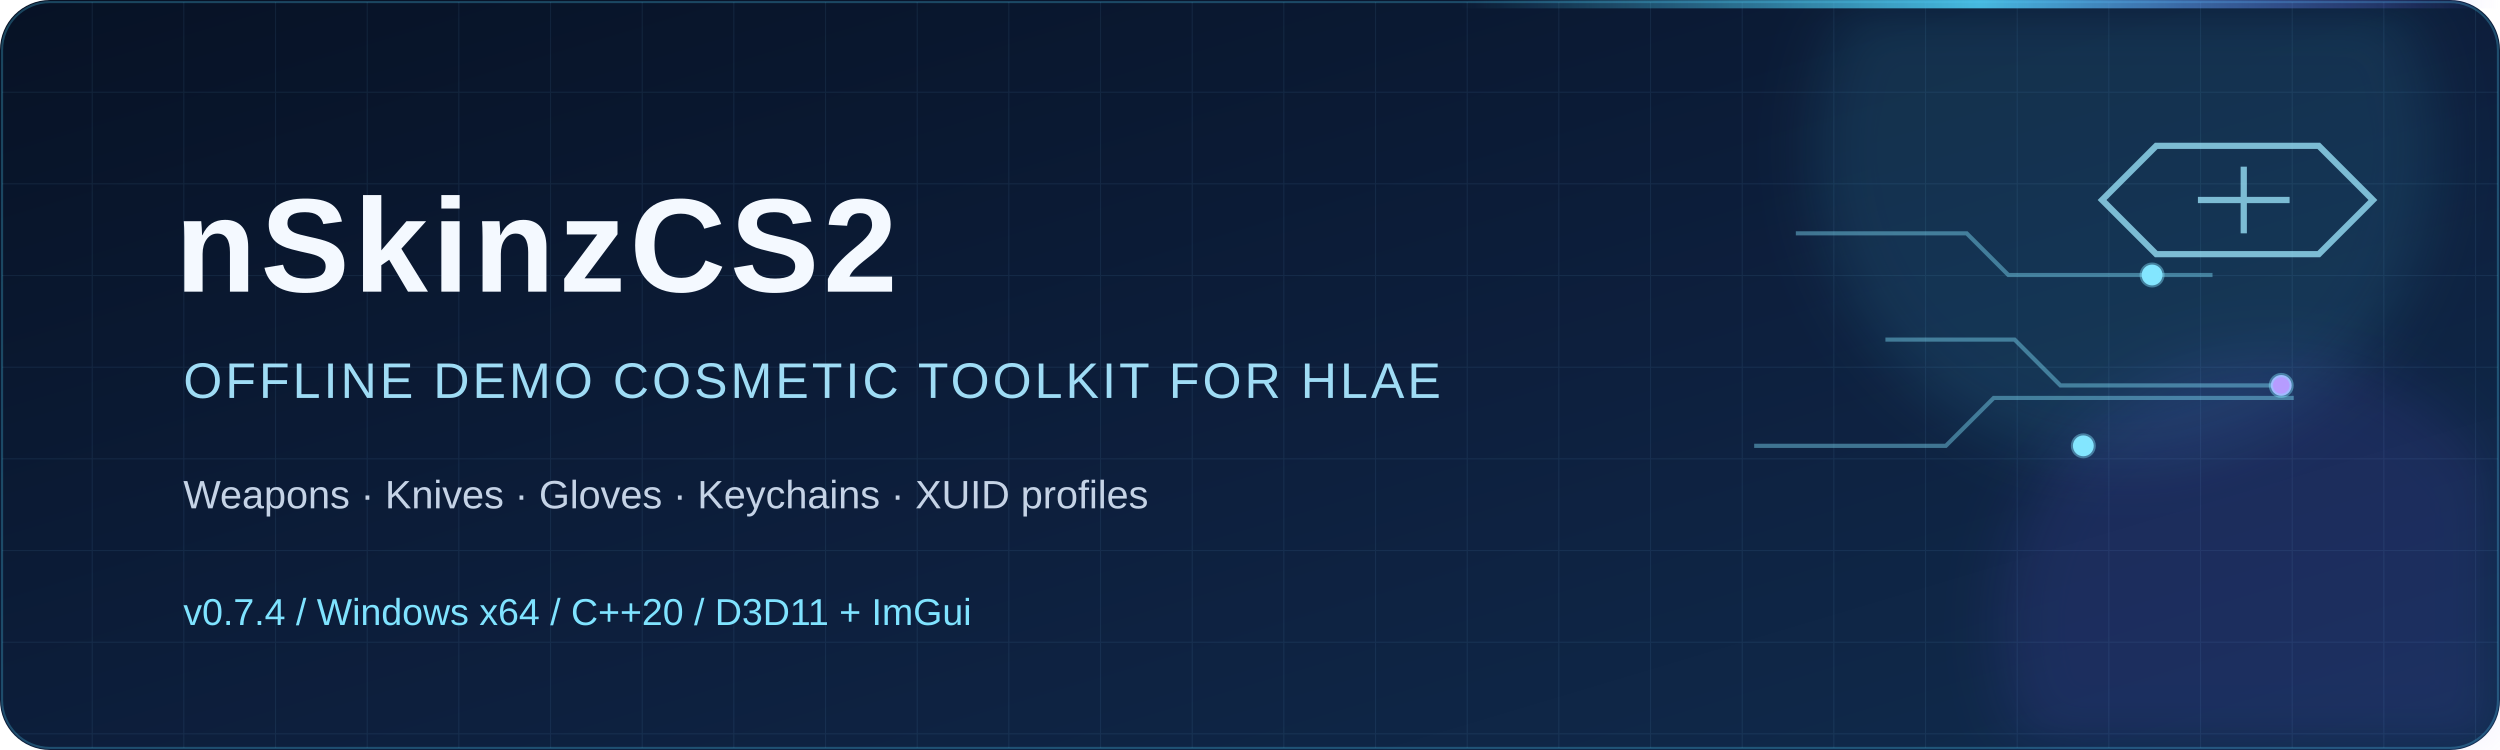
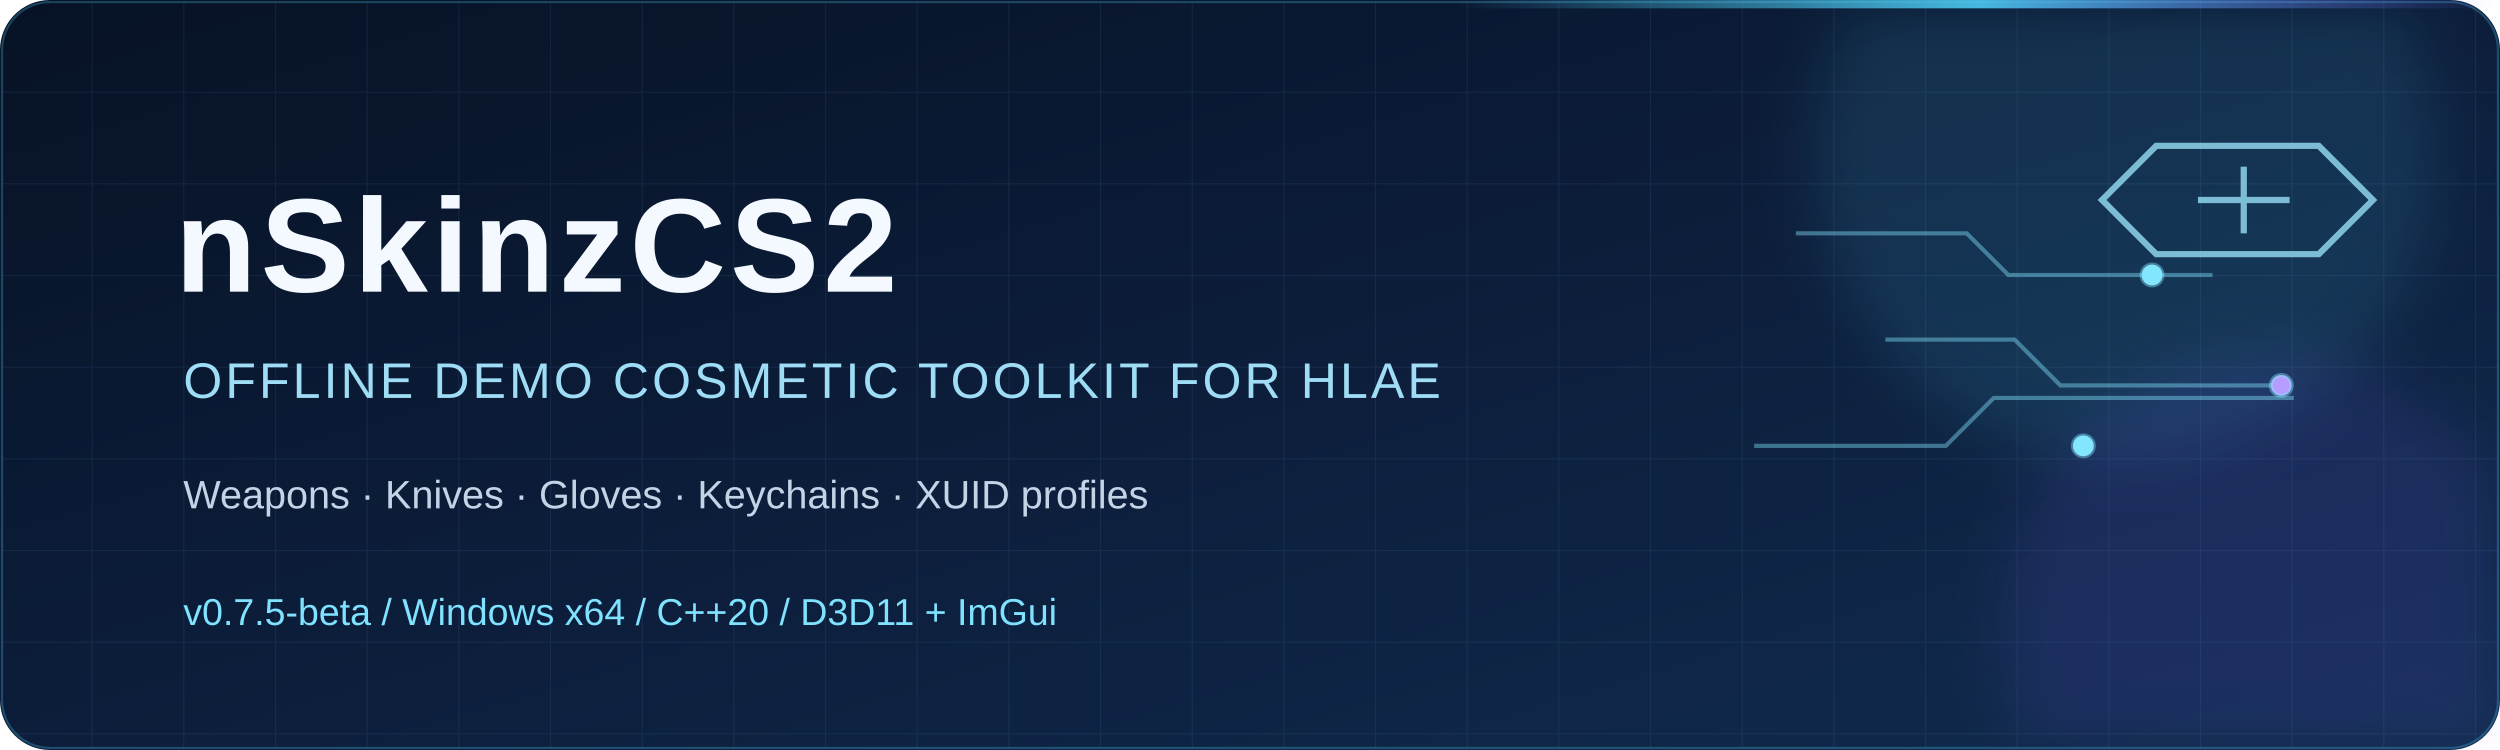
<svg xmlns="http://www.w3.org/2000/svg" width="1200" height="360" viewBox="0 0 1200 360" role="img" aria-labelledby="title desc">
  <defs>
    <linearGradient id="bg" x1="0" y1="0" x2="1" y2="1">
      <stop offset="0" stop-color="#071225" />
      <stop offset="0.55" stop-color="#0d1f3d" />
      <stop offset="1" stop-color="#102c4e" />
    </linearGradient>
    <linearGradient id="glow" x1="0" y1="0" x2="1" y2="0">
      <stop offset="0" stop-color="#4cc9f0" stop-opacity="0" />
      <stop offset="0.5" stop-color="#4cc9f0" />
      <stop offset="1" stop-color="#7b61ff" stop-opacity="0" />
    </linearGradient>
    <pattern id="grid" width="44" height="44" patternUnits="userSpaceOnUse">
      <path d="M44 0H0V44" fill="none" stroke="#7fc9ff" stroke-opacity=".08" />
    </pattern>
    <filter id="soft" x="-20%" y="-20%" width="140%" height="140%">
      <feGaussianBlur stdDeviation="14" />
    </filter>
  </defs>
  <rect width="1200" height="360" rx="24" fill="url(#bg)" />
  <rect x="1" y="1" width="1198" height="358" rx="23" fill="url(#grid)" stroke="#4cc9f0" stroke-opacity=".28" />
  <circle cx="1020" cy="72" r="150" fill="#4cc9f0" opacity=".12" filter="url(#soft)" />
  <circle cx="1090" cy="300" r="130" fill="#7b61ff" opacity=".12" filter="url(#soft)" />
  <path d="M700 0L1200 0L1200 4L700 4Z" fill="url(#glow)" opacity=".9" />
  <path d="M0 354L1200 354" stroke="url(#glow)" stroke-width="2" />
  <g fill="none" stroke="#83e6ff" stroke-opacity=".42" stroke-width="2">
    <path d="M862 112h82l20 20h98" />
    <path d="M905 163h62l22 22h105" />
    <path d="M842 214h92l23-23h144" />
    <circle cx="1033" cy="132" r="5" fill="#83e6ff" />
    <circle cx="1095" cy="185" r="5" fill="#b69cff" />
    <circle cx="1000" cy="214" r="5" fill="#83e6ff" />
  </g>
  <g font-family="Segoe UI, Arial, sans-serif" fill="#f4f9ff">
    <text x="84" y="140" font-size="64" font-weight="700" letter-spacing="2">nSkinzCS2</text>
    <text x="88" y="191" font-size="24" fill="#9fdcf5" letter-spacing="1.5">OFFLINE DEMO COSMETIC TOOLKIT FOR HLAE</text>
    <text x="88" y="244" font-size="19" fill="#c5d3e6">Weapons · Knives · Gloves · Keychains · XUID profiles</text>
-     <text id="release-version" x="88" y="300" font-size="18" fill="#7fe3ff">v0.7.4  /  Windows x64  /  C++20  /  D3D11 + ImGui</text>
+     <text id="release-version" x="88" y="300" font-size="18" fill="#7fe3ff">v0.7.5-beta  /  Windows x64  /  C++20  /  D3D11 + ImGui</text>
  </g>
  <g transform="translate(1035 70)" fill="none" stroke="#9feaff" stroke-width="3" opacity=".75">
    <path d="M0 0h78l26 26-26 26H0L-26 26Z" />
    <path d="M20 26h44M42 10v32" />
  </g>
</svg>
